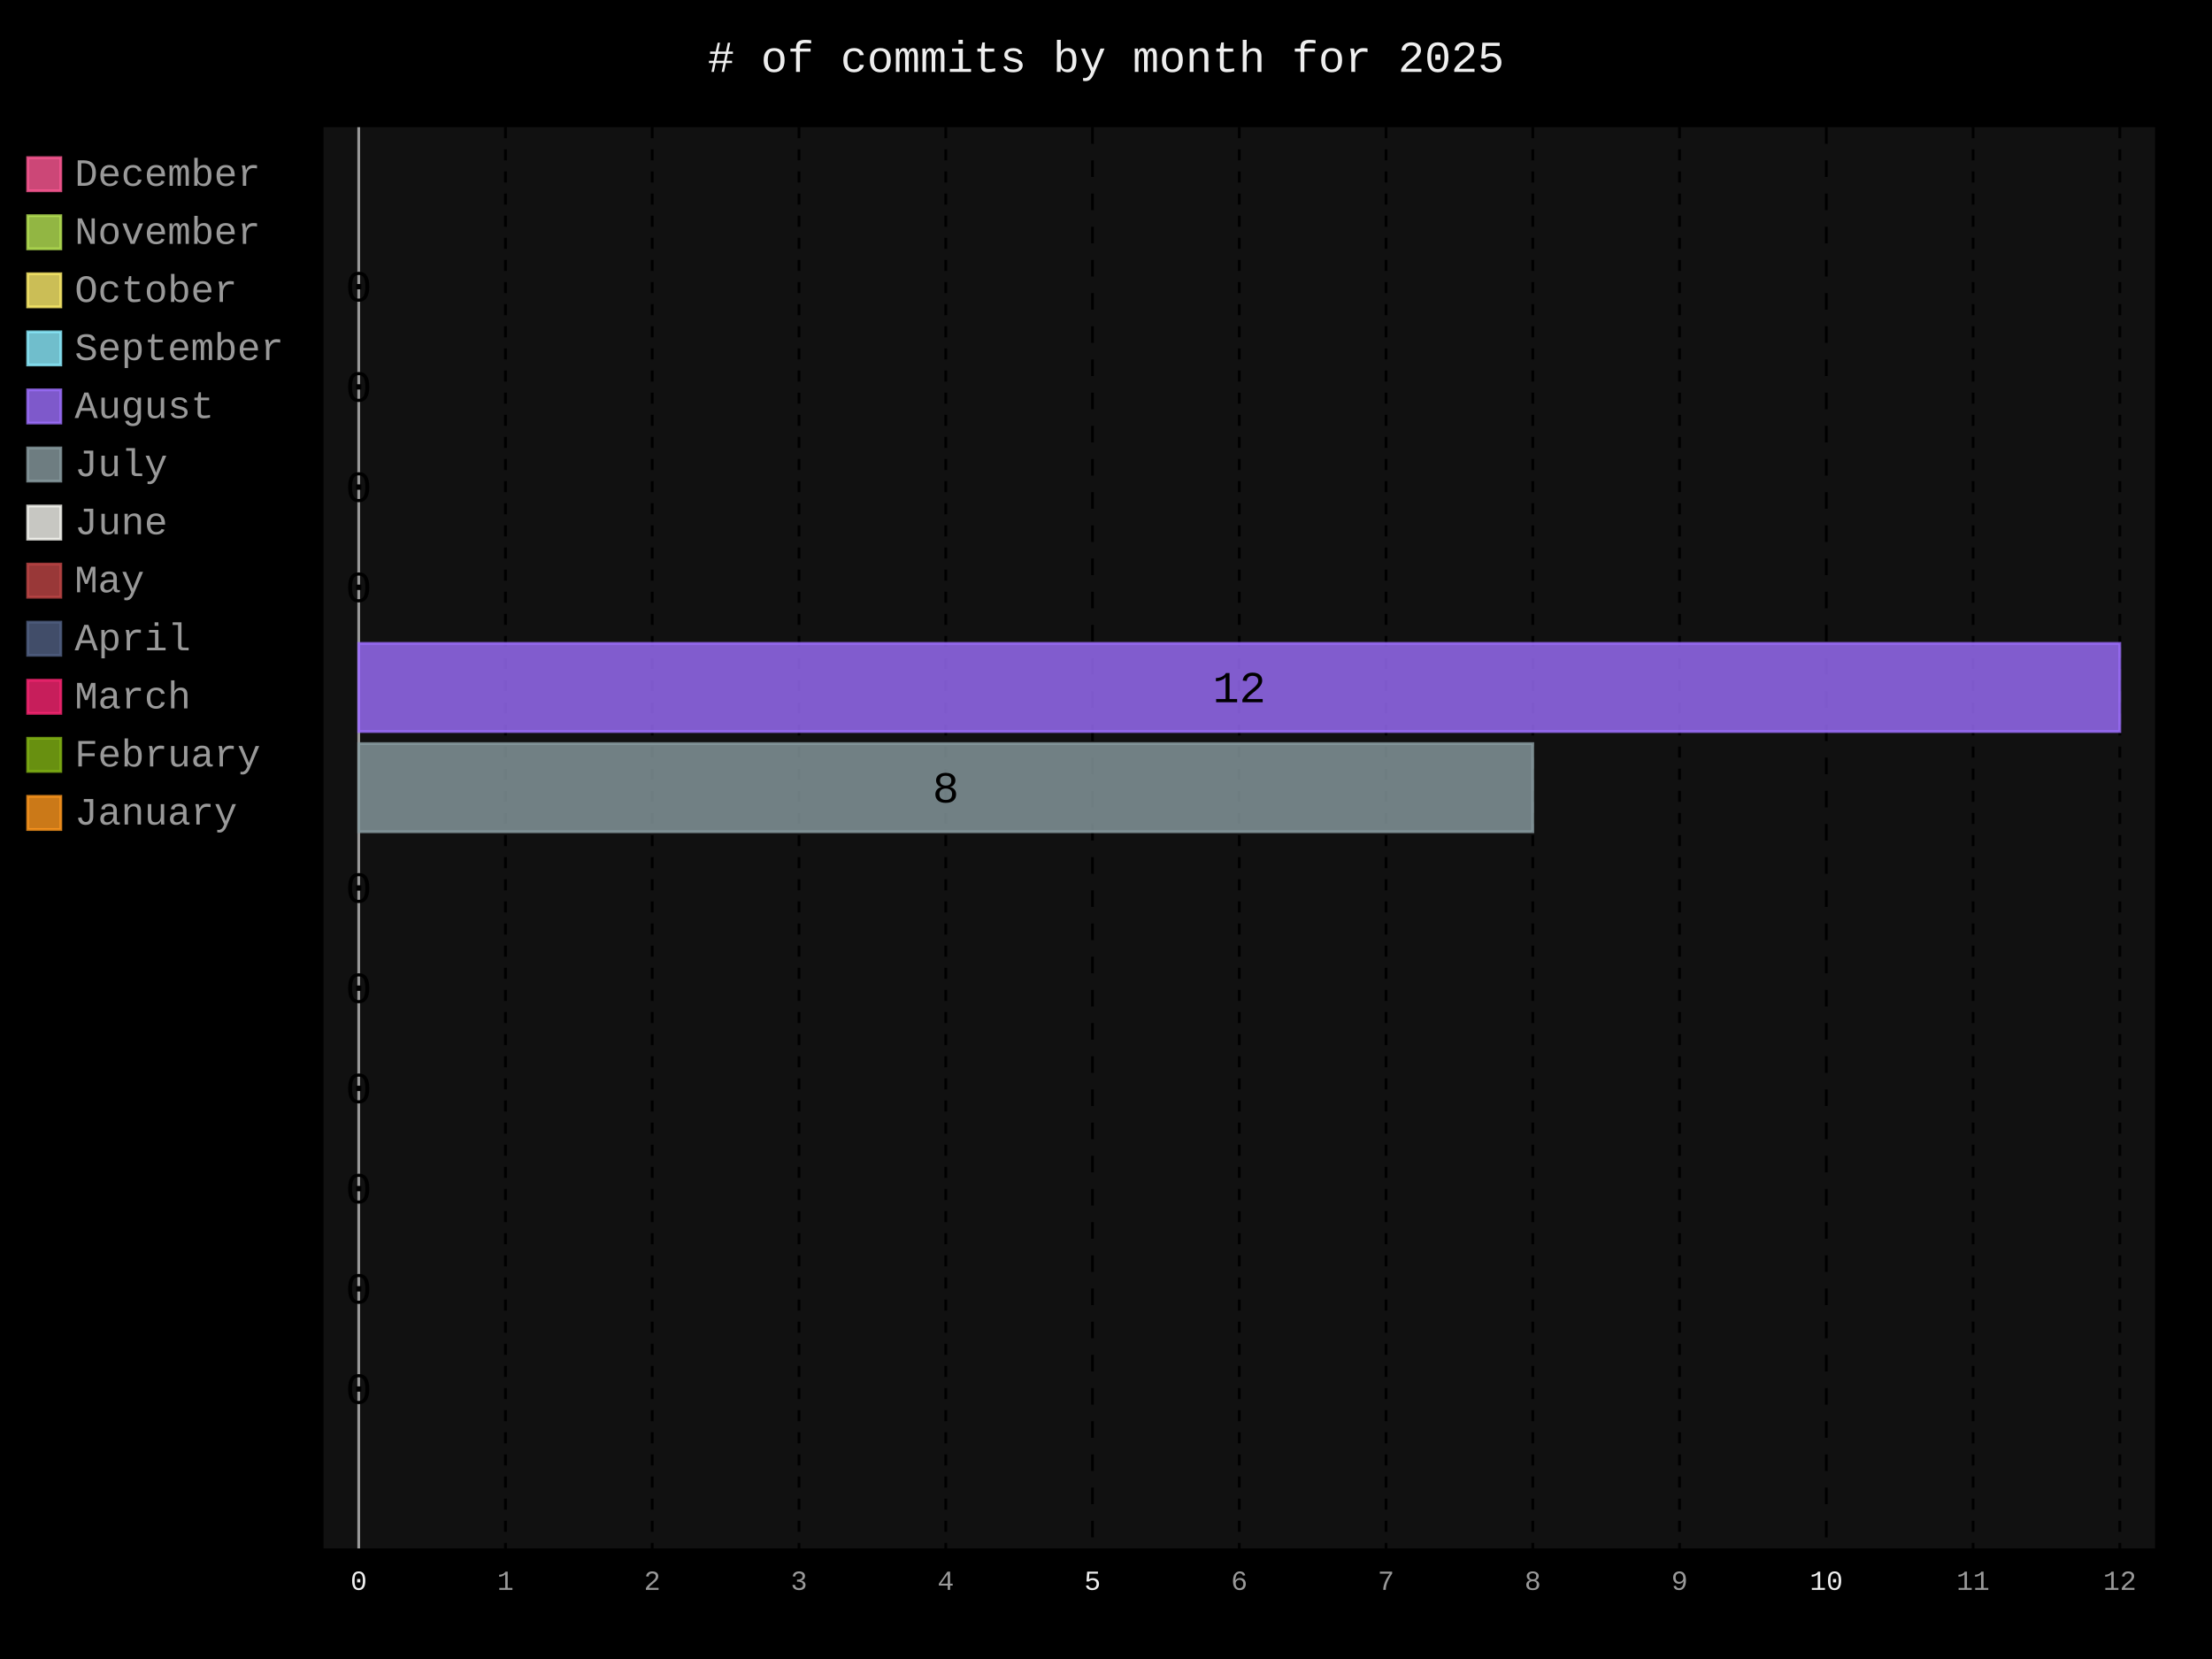
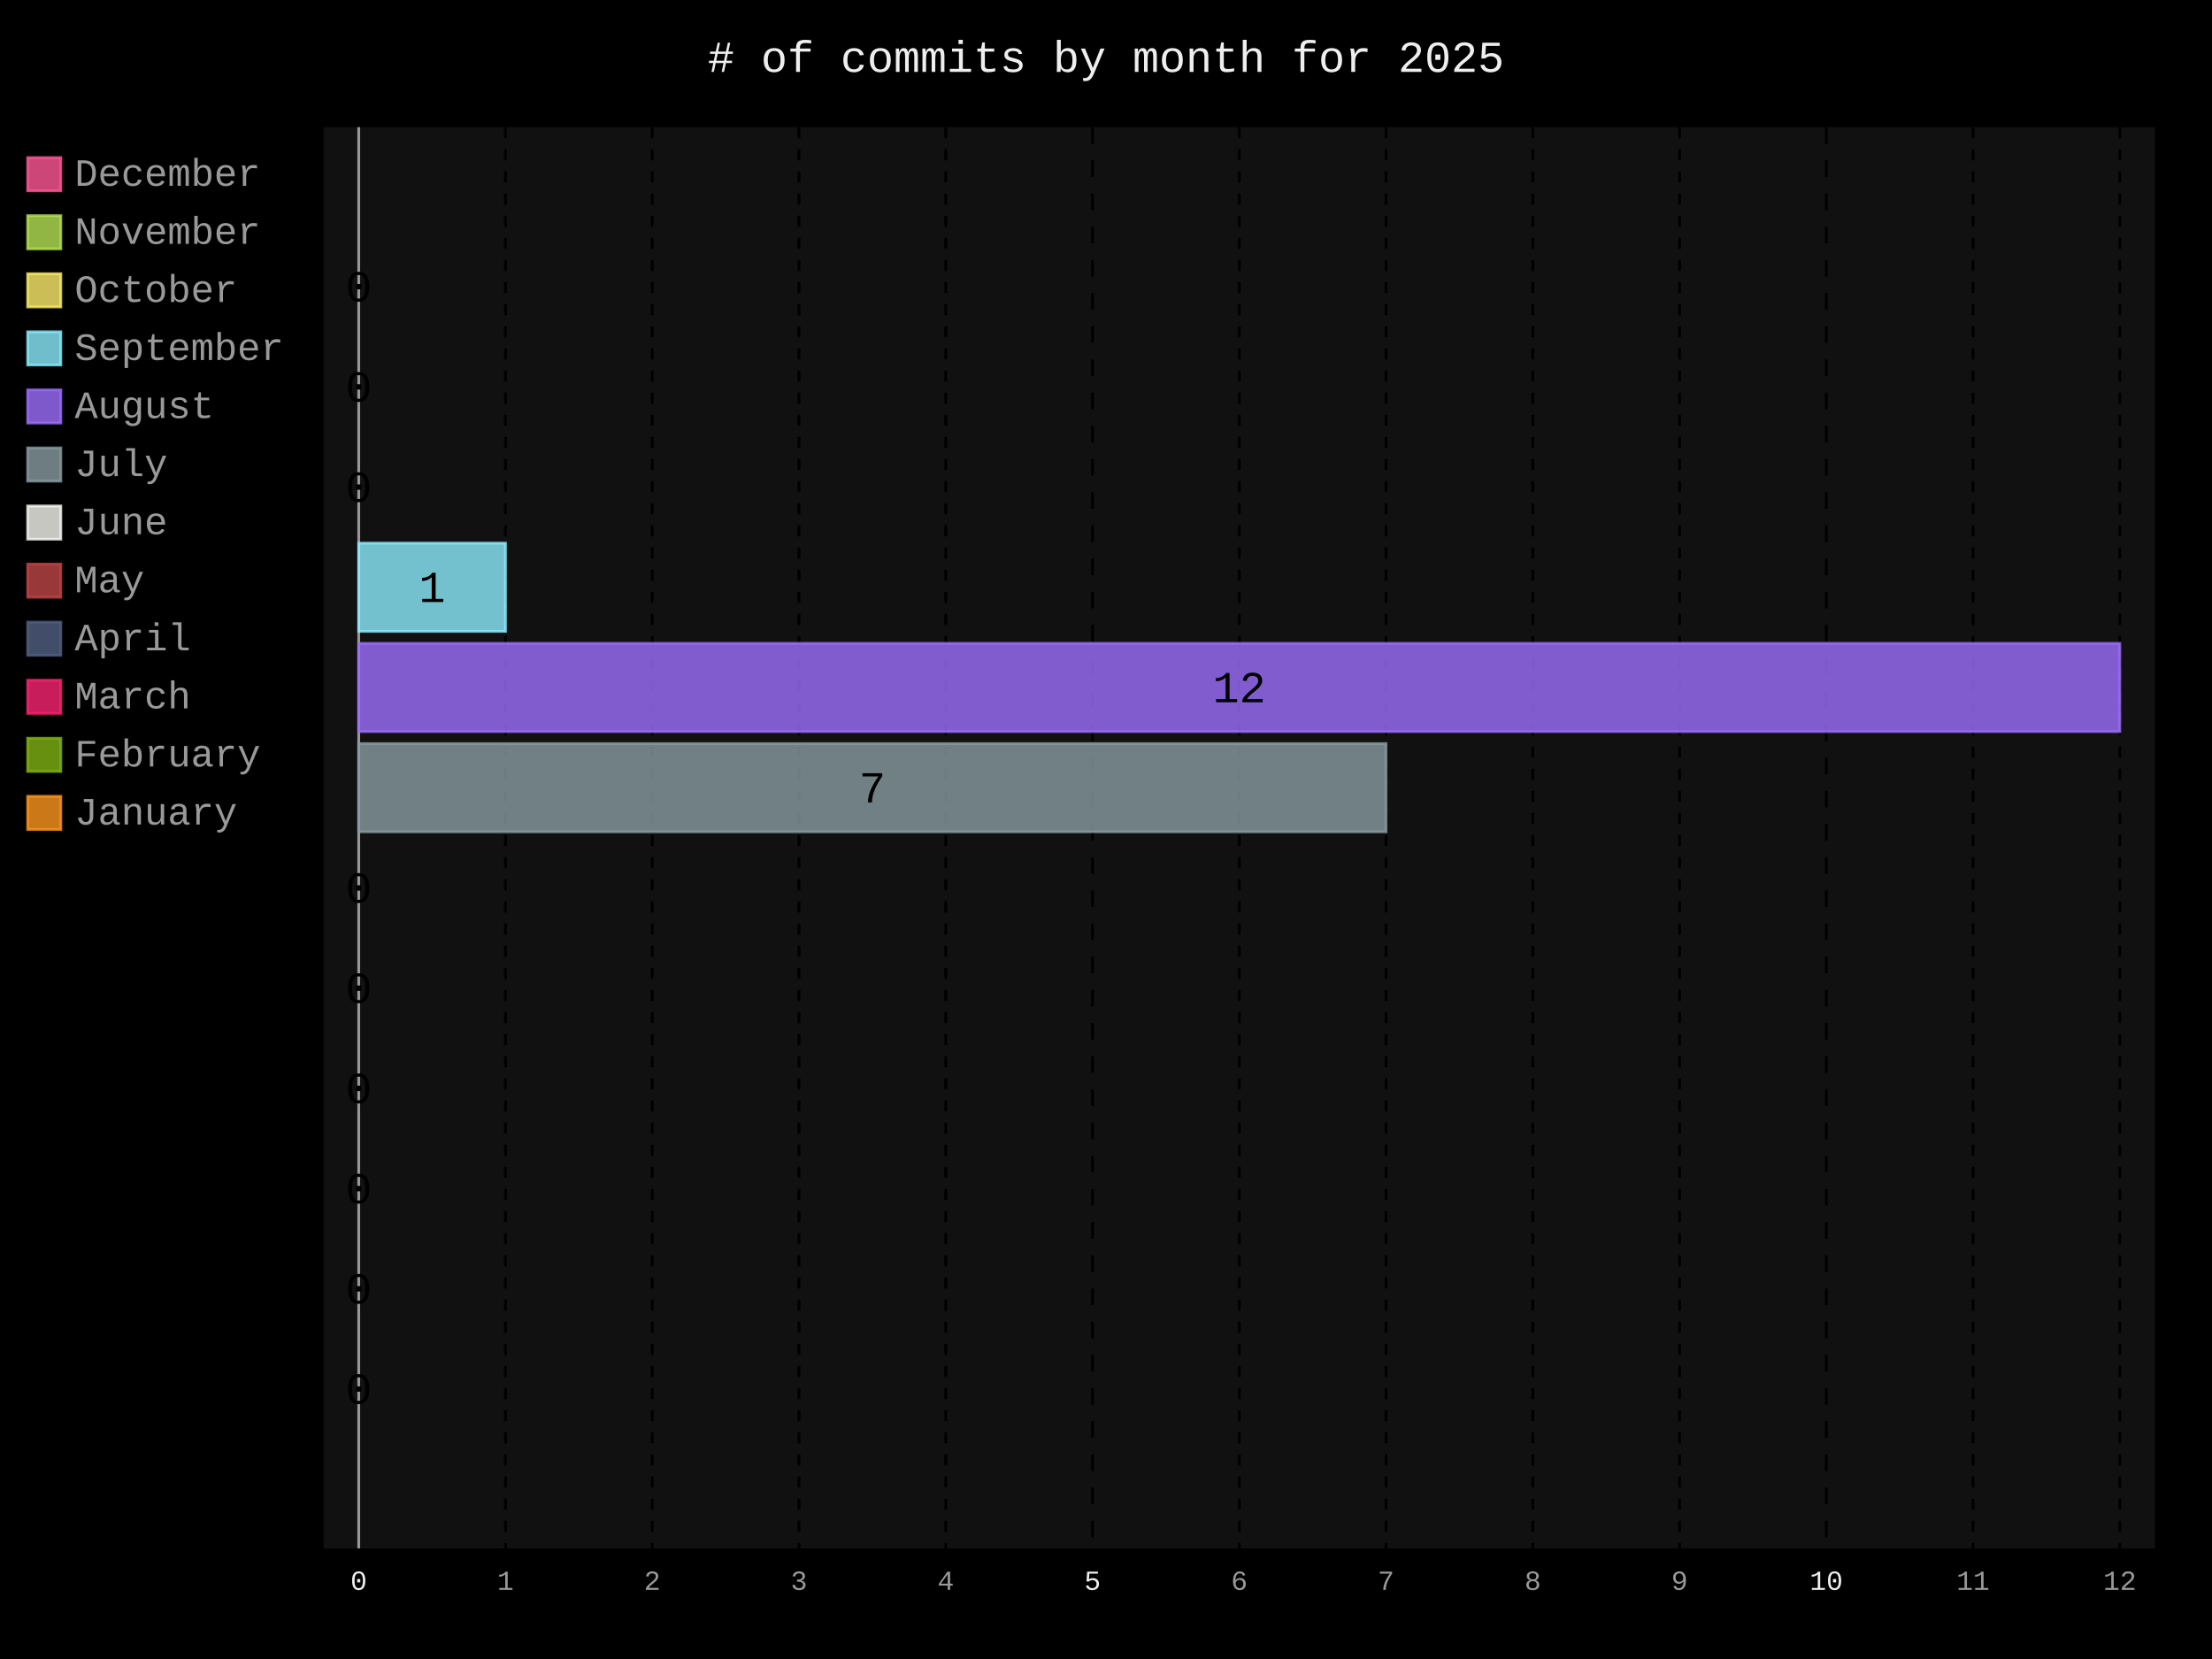
- <svg xmlns="http://www.w3.org/2000/svg" id="chart-2dfac79a-ca5a-41fb-9baa-f49ec3d06188" class="pygal-chart" viewBox="0 0 800 600">
+ <svg xmlns="http://www.w3.org/2000/svg" id="chart-34dc19f3-da72-44de-a32b-284df9abebd6" class="pygal-chart" viewBox="0 0 800 600">
  <defs>
-     <style type="text/css">#chart-2dfac79a-ca5a-41fb-9baa-f49ec3d06188{-webkit-user-select:none;-webkit-font-smoothing:antialiased;font-family:Consolas,"Liberation Mono",Menlo,Courier,monospace}#chart-2dfac79a-ca5a-41fb-9baa-f49ec3d06188 .title{font-family:Consolas,"Liberation Mono",Menlo,Courier,monospace;font-size:16px}#chart-2dfac79a-ca5a-41fb-9baa-f49ec3d06188 .legends .legend text{font-family:Consolas,"Liberation Mono",Menlo,Courier,monospace;font-size:14px}#chart-2dfac79a-ca5a-41fb-9baa-f49ec3d06188 .axis text{font-family:Consolas,"Liberation Mono",Menlo,Courier,monospace;font-size:10px}#chart-2dfac79a-ca5a-41fb-9baa-f49ec3d06188 .axis text.major{font-family:Consolas,"Liberation Mono",Menlo,Courier,monospace;font-size:10px}#chart-2dfac79a-ca5a-41fb-9baa-f49ec3d06188 .text-overlay text.value{font-family:Consolas,"Liberation Mono",Menlo,Courier,monospace;font-size:16px}#chart-2dfac79a-ca5a-41fb-9baa-f49ec3d06188 .text-overlay text.label{font-family:Consolas,"Liberation Mono",Menlo,Courier,monospace;font-size:10px}#chart-2dfac79a-ca5a-41fb-9baa-f49ec3d06188 .tooltip{font-family:Consolas,"Liberation Mono",Menlo,Courier,monospace;font-size:14px}#chart-2dfac79a-ca5a-41fb-9baa-f49ec3d06188 text.no_data{font-family:Consolas,"Liberation Mono",Menlo,Courier,monospace;font-size:64px}
- #chart-2dfac79a-ca5a-41fb-9baa-f49ec3d06188{background-color:black}#chart-2dfac79a-ca5a-41fb-9baa-f49ec3d06188 path,#chart-2dfac79a-ca5a-41fb-9baa-f49ec3d06188 line,#chart-2dfac79a-ca5a-41fb-9baa-f49ec3d06188 rect,#chart-2dfac79a-ca5a-41fb-9baa-f49ec3d06188 circle{-webkit-transition:250ms;-moz-transition:250ms;transition:250ms}#chart-2dfac79a-ca5a-41fb-9baa-f49ec3d06188 .graph &gt; .background{fill:black}#chart-2dfac79a-ca5a-41fb-9baa-f49ec3d06188 .plot &gt; .background{fill:#111}#chart-2dfac79a-ca5a-41fb-9baa-f49ec3d06188 .graph{fill:#999}#chart-2dfac79a-ca5a-41fb-9baa-f49ec3d06188 text.no_data{fill:#eee}#chart-2dfac79a-ca5a-41fb-9baa-f49ec3d06188 .title{fill:#eee}#chart-2dfac79a-ca5a-41fb-9baa-f49ec3d06188 .legends .legend text{fill:#999}#chart-2dfac79a-ca5a-41fb-9baa-f49ec3d06188 .legends .legend:hover text{fill:#eee}#chart-2dfac79a-ca5a-41fb-9baa-f49ec3d06188 .axis .line{stroke:#eee}#chart-2dfac79a-ca5a-41fb-9baa-f49ec3d06188 .axis .guide.line{stroke:#555}#chart-2dfac79a-ca5a-41fb-9baa-f49ec3d06188 .axis .major.line{stroke:#999}#chart-2dfac79a-ca5a-41fb-9baa-f49ec3d06188 .axis text.major{fill:#eee}#chart-2dfac79a-ca5a-41fb-9baa-f49ec3d06188 .axis.y .guides:hover .guide.line,#chart-2dfac79a-ca5a-41fb-9baa-f49ec3d06188 .line-graph .axis.x .guides:hover .guide.line,#chart-2dfac79a-ca5a-41fb-9baa-f49ec3d06188 .stackedline-graph .axis.x .guides:hover .guide.line,#chart-2dfac79a-ca5a-41fb-9baa-f49ec3d06188 .xy-graph .axis.x .guides:hover .guide.line{stroke:#eee}#chart-2dfac79a-ca5a-41fb-9baa-f49ec3d06188 .axis .guides:hover text{fill:#eee}#chart-2dfac79a-ca5a-41fb-9baa-f49ec3d06188 .reactive{fill-opacity:.8;stroke-opacity:.8;stroke-width:1}#chart-2dfac79a-ca5a-41fb-9baa-f49ec3d06188 .ci{stroke:#999}#chart-2dfac79a-ca5a-41fb-9baa-f49ec3d06188 .reactive.active,#chart-2dfac79a-ca5a-41fb-9baa-f49ec3d06188 .active .reactive{fill-opacity:.4;stroke-opacity:.9;stroke-width:4}#chart-2dfac79a-ca5a-41fb-9baa-f49ec3d06188 .ci .reactive.active{stroke-width:1.5}#chart-2dfac79a-ca5a-41fb-9baa-f49ec3d06188 .series text{fill:#eee}#chart-2dfac79a-ca5a-41fb-9baa-f49ec3d06188 .tooltip rect{fill:#111;stroke:#eee;-webkit-transition:opacity 250ms;-moz-transition:opacity 250ms;transition:opacity 250ms}#chart-2dfac79a-ca5a-41fb-9baa-f49ec3d06188 .tooltip .label{fill:#999}#chart-2dfac79a-ca5a-41fb-9baa-f49ec3d06188 .tooltip .label{fill:#999}#chart-2dfac79a-ca5a-41fb-9baa-f49ec3d06188 .tooltip .legend{font-size:.8em;fill:#555}#chart-2dfac79a-ca5a-41fb-9baa-f49ec3d06188 .tooltip .x_label{font-size:.6em;fill:#eee}#chart-2dfac79a-ca5a-41fb-9baa-f49ec3d06188 .tooltip .xlink{font-size:.5em;text-decoration:underline}#chart-2dfac79a-ca5a-41fb-9baa-f49ec3d06188 .tooltip .value{font-size:1.5em}#chart-2dfac79a-ca5a-41fb-9baa-f49ec3d06188 .bound{font-size:.5em}#chart-2dfac79a-ca5a-41fb-9baa-f49ec3d06188 .max-value{font-size:.75em;fill:#555}#chart-2dfac79a-ca5a-41fb-9baa-f49ec3d06188 .map-element{fill:#111;stroke:#555 !important}#chart-2dfac79a-ca5a-41fb-9baa-f49ec3d06188 .map-element .reactive{fill-opacity:inherit;stroke-opacity:inherit}#chart-2dfac79a-ca5a-41fb-9baa-f49ec3d06188 .color-0,#chart-2dfac79a-ca5a-41fb-9baa-f49ec3d06188 .color-0 a:visited{stroke:#ff5995;fill:#ff5995}#chart-2dfac79a-ca5a-41fb-9baa-f49ec3d06188 .color-1,#chart-2dfac79a-ca5a-41fb-9baa-f49ec3d06188 .color-1 a:visited{stroke:#b6e354;fill:#b6e354}#chart-2dfac79a-ca5a-41fb-9baa-f49ec3d06188 .color-2,#chart-2dfac79a-ca5a-41fb-9baa-f49ec3d06188 .color-2 a:visited{stroke:#feed6c;fill:#feed6c}#chart-2dfac79a-ca5a-41fb-9baa-f49ec3d06188 .color-3,#chart-2dfac79a-ca5a-41fb-9baa-f49ec3d06188 .color-3 a:visited{stroke:#8cedff;fill:#8cedff}#chart-2dfac79a-ca5a-41fb-9baa-f49ec3d06188 .color-4,#chart-2dfac79a-ca5a-41fb-9baa-f49ec3d06188 .color-4 a:visited{stroke:#9e6ffe;fill:#9e6ffe}#chart-2dfac79a-ca5a-41fb-9baa-f49ec3d06188 .color-5,#chart-2dfac79a-ca5a-41fb-9baa-f49ec3d06188 .color-5 a:visited{stroke:#899ca1;fill:#899ca1}#chart-2dfac79a-ca5a-41fb-9baa-f49ec3d06188 .color-6,#chart-2dfac79a-ca5a-41fb-9baa-f49ec3d06188 .color-6 a:visited{stroke:#f8f8f2;fill:#f8f8f2}#chart-2dfac79a-ca5a-41fb-9baa-f49ec3d06188 .color-7,#chart-2dfac79a-ca5a-41fb-9baa-f49ec3d06188 .color-7 a:visited{stroke:#bf4646;fill:#bf4646}#chart-2dfac79a-ca5a-41fb-9baa-f49ec3d06188 .color-8,#chart-2dfac79a-ca5a-41fb-9baa-f49ec3d06188 .color-8 a:visited{stroke:#516083;fill:#516083}#chart-2dfac79a-ca5a-41fb-9baa-f49ec3d06188 .color-9,#chart-2dfac79a-ca5a-41fb-9baa-f49ec3d06188 .color-9 a:visited{stroke:#f92672;fill:#f92672}#chart-2dfac79a-ca5a-41fb-9baa-f49ec3d06188 .color-10,#chart-2dfac79a-ca5a-41fb-9baa-f49ec3d06188 .color-10 a:visited{stroke:#82b414;fill:#82b414}#chart-2dfac79a-ca5a-41fb-9baa-f49ec3d06188 .color-11,#chart-2dfac79a-ca5a-41fb-9baa-f49ec3d06188 .color-11 a:visited{stroke:#fd971f;fill:#fd971f}#chart-2dfac79a-ca5a-41fb-9baa-f49ec3d06188 .text-overlay .color-0 text{fill:black}#chart-2dfac79a-ca5a-41fb-9baa-f49ec3d06188 .text-overlay .color-1 text{fill:black}#chart-2dfac79a-ca5a-41fb-9baa-f49ec3d06188 .text-overlay .color-2 text{fill:black}#chart-2dfac79a-ca5a-41fb-9baa-f49ec3d06188 .text-overlay .color-3 text{fill:black}#chart-2dfac79a-ca5a-41fb-9baa-f49ec3d06188 .text-overlay .color-4 text{fill:black}#chart-2dfac79a-ca5a-41fb-9baa-f49ec3d06188 .text-overlay .color-5 text{fill:black}#chart-2dfac79a-ca5a-41fb-9baa-f49ec3d06188 .text-overlay .color-6 text{fill:black}#chart-2dfac79a-ca5a-41fb-9baa-f49ec3d06188 .text-overlay .color-7 text{fill:black}#chart-2dfac79a-ca5a-41fb-9baa-f49ec3d06188 .text-overlay .color-8 text{fill:black}#chart-2dfac79a-ca5a-41fb-9baa-f49ec3d06188 .text-overlay .color-9 text{fill:black}#chart-2dfac79a-ca5a-41fb-9baa-f49ec3d06188 .text-overlay .color-10 text{fill:black}#chart-2dfac79a-ca5a-41fb-9baa-f49ec3d06188 .text-overlay .color-11 text{fill:black}
- #chart-2dfac79a-ca5a-41fb-9baa-f49ec3d06188 text.no_data{text-anchor:middle}#chart-2dfac79a-ca5a-41fb-9baa-f49ec3d06188 .guide.line{fill:none}#chart-2dfac79a-ca5a-41fb-9baa-f49ec3d06188 .centered{text-anchor:middle}#chart-2dfac79a-ca5a-41fb-9baa-f49ec3d06188 .title{text-anchor:middle}#chart-2dfac79a-ca5a-41fb-9baa-f49ec3d06188 .legends .legend text{fill-opacity:1}#chart-2dfac79a-ca5a-41fb-9baa-f49ec3d06188 .axis.x text{text-anchor:middle}#chart-2dfac79a-ca5a-41fb-9baa-f49ec3d06188 .axis.x:not(.web) text[transform]{text-anchor:start}#chart-2dfac79a-ca5a-41fb-9baa-f49ec3d06188 .axis.x:not(.web) text[transform].backwards{text-anchor:end}#chart-2dfac79a-ca5a-41fb-9baa-f49ec3d06188 .axis.y text{text-anchor:end}#chart-2dfac79a-ca5a-41fb-9baa-f49ec3d06188 .axis.y text[transform].backwards{text-anchor:start}#chart-2dfac79a-ca5a-41fb-9baa-f49ec3d06188 .axis.y2 text{text-anchor:start}#chart-2dfac79a-ca5a-41fb-9baa-f49ec3d06188 .axis.y2 text[transform].backwards{text-anchor:end}#chart-2dfac79a-ca5a-41fb-9baa-f49ec3d06188 .axis .guide.line{stroke-dasharray:4,4;stroke:black}#chart-2dfac79a-ca5a-41fb-9baa-f49ec3d06188 .axis .major.guide.line{stroke-dasharray:6,6;stroke:black}#chart-2dfac79a-ca5a-41fb-9baa-f49ec3d06188 .horizontal .axis.y .guide.line,#chart-2dfac79a-ca5a-41fb-9baa-f49ec3d06188 .horizontal .axis.y2 .guide.line,#chart-2dfac79a-ca5a-41fb-9baa-f49ec3d06188 .vertical .axis.x .guide.line{opacity:0}#chart-2dfac79a-ca5a-41fb-9baa-f49ec3d06188 .horizontal .axis.always_show .guide.line,#chart-2dfac79a-ca5a-41fb-9baa-f49ec3d06188 .vertical .axis.always_show .guide.line{opacity:1 !important}#chart-2dfac79a-ca5a-41fb-9baa-f49ec3d06188 .axis.y .guides:hover .guide.line,#chart-2dfac79a-ca5a-41fb-9baa-f49ec3d06188 .axis.y2 .guides:hover .guide.line,#chart-2dfac79a-ca5a-41fb-9baa-f49ec3d06188 .axis.x .guides:hover .guide.line{opacity:1}#chart-2dfac79a-ca5a-41fb-9baa-f49ec3d06188 .axis .guides:hover text{opacity:1}#chart-2dfac79a-ca5a-41fb-9baa-f49ec3d06188 .nofill{fill:none}#chart-2dfac79a-ca5a-41fb-9baa-f49ec3d06188 .subtle-fill{fill-opacity:.2}#chart-2dfac79a-ca5a-41fb-9baa-f49ec3d06188 .dot{stroke-width:1px;fill-opacity:1;stroke-opacity:1}#chart-2dfac79a-ca5a-41fb-9baa-f49ec3d06188 .dot.active{stroke-width:5px}#chart-2dfac79a-ca5a-41fb-9baa-f49ec3d06188 .dot.negative{fill:transparent}#chart-2dfac79a-ca5a-41fb-9baa-f49ec3d06188 text,#chart-2dfac79a-ca5a-41fb-9baa-f49ec3d06188 tspan{stroke:none !important}#chart-2dfac79a-ca5a-41fb-9baa-f49ec3d06188 .series text.active{opacity:1}#chart-2dfac79a-ca5a-41fb-9baa-f49ec3d06188 .tooltip rect{fill-opacity:.95;stroke-width:.5}#chart-2dfac79a-ca5a-41fb-9baa-f49ec3d06188 .tooltip text{fill-opacity:1}#chart-2dfac79a-ca5a-41fb-9baa-f49ec3d06188 .showable{visibility:hidden}#chart-2dfac79a-ca5a-41fb-9baa-f49ec3d06188 .showable.shown{visibility:visible}#chart-2dfac79a-ca5a-41fb-9baa-f49ec3d06188 .gauge-background{fill:rgba(229,229,229,1);stroke:none}#chart-2dfac79a-ca5a-41fb-9baa-f49ec3d06188 .bg-lines{stroke:black;stroke-width:2px}</style>
+     <style type="text/css">#chart-34dc19f3-da72-44de-a32b-284df9abebd6{-webkit-user-select:none;-webkit-font-smoothing:antialiased;font-family:Consolas,"Liberation Mono",Menlo,Courier,monospace}#chart-34dc19f3-da72-44de-a32b-284df9abebd6 .title{font-family:Consolas,"Liberation Mono",Menlo,Courier,monospace;font-size:16px}#chart-34dc19f3-da72-44de-a32b-284df9abebd6 .legends .legend text{font-family:Consolas,"Liberation Mono",Menlo,Courier,monospace;font-size:14px}#chart-34dc19f3-da72-44de-a32b-284df9abebd6 .axis text{font-family:Consolas,"Liberation Mono",Menlo,Courier,monospace;font-size:10px}#chart-34dc19f3-da72-44de-a32b-284df9abebd6 .axis text.major{font-family:Consolas,"Liberation Mono",Menlo,Courier,monospace;font-size:10px}#chart-34dc19f3-da72-44de-a32b-284df9abebd6 .text-overlay text.value{font-family:Consolas,"Liberation Mono",Menlo,Courier,monospace;font-size:16px}#chart-34dc19f3-da72-44de-a32b-284df9abebd6 .text-overlay text.label{font-family:Consolas,"Liberation Mono",Menlo,Courier,monospace;font-size:10px}#chart-34dc19f3-da72-44de-a32b-284df9abebd6 .tooltip{font-family:Consolas,"Liberation Mono",Menlo,Courier,monospace;font-size:14px}#chart-34dc19f3-da72-44de-a32b-284df9abebd6 text.no_data{font-family:Consolas,"Liberation Mono",Menlo,Courier,monospace;font-size:64px}
+ #chart-34dc19f3-da72-44de-a32b-284df9abebd6{background-color:black}#chart-34dc19f3-da72-44de-a32b-284df9abebd6 path,#chart-34dc19f3-da72-44de-a32b-284df9abebd6 line,#chart-34dc19f3-da72-44de-a32b-284df9abebd6 rect,#chart-34dc19f3-da72-44de-a32b-284df9abebd6 circle{-webkit-transition:250ms;-moz-transition:250ms;transition:250ms}#chart-34dc19f3-da72-44de-a32b-284df9abebd6 .graph &gt; .background{fill:black}#chart-34dc19f3-da72-44de-a32b-284df9abebd6 .plot &gt; .background{fill:#111}#chart-34dc19f3-da72-44de-a32b-284df9abebd6 .graph{fill:#999}#chart-34dc19f3-da72-44de-a32b-284df9abebd6 text.no_data{fill:#eee}#chart-34dc19f3-da72-44de-a32b-284df9abebd6 .title{fill:#eee}#chart-34dc19f3-da72-44de-a32b-284df9abebd6 .legends .legend text{fill:#999}#chart-34dc19f3-da72-44de-a32b-284df9abebd6 .legends .legend:hover text{fill:#eee}#chart-34dc19f3-da72-44de-a32b-284df9abebd6 .axis .line{stroke:#eee}#chart-34dc19f3-da72-44de-a32b-284df9abebd6 .axis .guide.line{stroke:#555}#chart-34dc19f3-da72-44de-a32b-284df9abebd6 .axis .major.line{stroke:#999}#chart-34dc19f3-da72-44de-a32b-284df9abebd6 .axis text.major{fill:#eee}#chart-34dc19f3-da72-44de-a32b-284df9abebd6 .axis.y .guides:hover .guide.line,#chart-34dc19f3-da72-44de-a32b-284df9abebd6 .line-graph .axis.x .guides:hover .guide.line,#chart-34dc19f3-da72-44de-a32b-284df9abebd6 .stackedline-graph .axis.x .guides:hover .guide.line,#chart-34dc19f3-da72-44de-a32b-284df9abebd6 .xy-graph .axis.x .guides:hover .guide.line{stroke:#eee}#chart-34dc19f3-da72-44de-a32b-284df9abebd6 .axis .guides:hover text{fill:#eee}#chart-34dc19f3-da72-44de-a32b-284df9abebd6 .reactive{fill-opacity:.8;stroke-opacity:.8;stroke-width:1}#chart-34dc19f3-da72-44de-a32b-284df9abebd6 .ci{stroke:#999}#chart-34dc19f3-da72-44de-a32b-284df9abebd6 .reactive.active,#chart-34dc19f3-da72-44de-a32b-284df9abebd6 .active .reactive{fill-opacity:.4;stroke-opacity:.9;stroke-width:4}#chart-34dc19f3-da72-44de-a32b-284df9abebd6 .ci .reactive.active{stroke-width:1.5}#chart-34dc19f3-da72-44de-a32b-284df9abebd6 .series text{fill:#eee}#chart-34dc19f3-da72-44de-a32b-284df9abebd6 .tooltip rect{fill:#111;stroke:#eee;-webkit-transition:opacity 250ms;-moz-transition:opacity 250ms;transition:opacity 250ms}#chart-34dc19f3-da72-44de-a32b-284df9abebd6 .tooltip .label{fill:#999}#chart-34dc19f3-da72-44de-a32b-284df9abebd6 .tooltip .label{fill:#999}#chart-34dc19f3-da72-44de-a32b-284df9abebd6 .tooltip .legend{font-size:.8em;fill:#555}#chart-34dc19f3-da72-44de-a32b-284df9abebd6 .tooltip .x_label{font-size:.6em;fill:#eee}#chart-34dc19f3-da72-44de-a32b-284df9abebd6 .tooltip .xlink{font-size:.5em;text-decoration:underline}#chart-34dc19f3-da72-44de-a32b-284df9abebd6 .tooltip .value{font-size:1.5em}#chart-34dc19f3-da72-44de-a32b-284df9abebd6 .bound{font-size:.5em}#chart-34dc19f3-da72-44de-a32b-284df9abebd6 .max-value{font-size:.75em;fill:#555}#chart-34dc19f3-da72-44de-a32b-284df9abebd6 .map-element{fill:#111;stroke:#555 !important}#chart-34dc19f3-da72-44de-a32b-284df9abebd6 .map-element .reactive{fill-opacity:inherit;stroke-opacity:inherit}#chart-34dc19f3-da72-44de-a32b-284df9abebd6 .color-0,#chart-34dc19f3-da72-44de-a32b-284df9abebd6 .color-0 a:visited{stroke:#ff5995;fill:#ff5995}#chart-34dc19f3-da72-44de-a32b-284df9abebd6 .color-1,#chart-34dc19f3-da72-44de-a32b-284df9abebd6 .color-1 a:visited{stroke:#b6e354;fill:#b6e354}#chart-34dc19f3-da72-44de-a32b-284df9abebd6 .color-2,#chart-34dc19f3-da72-44de-a32b-284df9abebd6 .color-2 a:visited{stroke:#feed6c;fill:#feed6c}#chart-34dc19f3-da72-44de-a32b-284df9abebd6 .color-3,#chart-34dc19f3-da72-44de-a32b-284df9abebd6 .color-3 a:visited{stroke:#8cedff;fill:#8cedff}#chart-34dc19f3-da72-44de-a32b-284df9abebd6 .color-4,#chart-34dc19f3-da72-44de-a32b-284df9abebd6 .color-4 a:visited{stroke:#9e6ffe;fill:#9e6ffe}#chart-34dc19f3-da72-44de-a32b-284df9abebd6 .color-5,#chart-34dc19f3-da72-44de-a32b-284df9abebd6 .color-5 a:visited{stroke:#899ca1;fill:#899ca1}#chart-34dc19f3-da72-44de-a32b-284df9abebd6 .color-6,#chart-34dc19f3-da72-44de-a32b-284df9abebd6 .color-6 a:visited{stroke:#f8f8f2;fill:#f8f8f2}#chart-34dc19f3-da72-44de-a32b-284df9abebd6 .color-7,#chart-34dc19f3-da72-44de-a32b-284df9abebd6 .color-7 a:visited{stroke:#bf4646;fill:#bf4646}#chart-34dc19f3-da72-44de-a32b-284df9abebd6 .color-8,#chart-34dc19f3-da72-44de-a32b-284df9abebd6 .color-8 a:visited{stroke:#516083;fill:#516083}#chart-34dc19f3-da72-44de-a32b-284df9abebd6 .color-9,#chart-34dc19f3-da72-44de-a32b-284df9abebd6 .color-9 a:visited{stroke:#f92672;fill:#f92672}#chart-34dc19f3-da72-44de-a32b-284df9abebd6 .color-10,#chart-34dc19f3-da72-44de-a32b-284df9abebd6 .color-10 a:visited{stroke:#82b414;fill:#82b414}#chart-34dc19f3-da72-44de-a32b-284df9abebd6 .color-11,#chart-34dc19f3-da72-44de-a32b-284df9abebd6 .color-11 a:visited{stroke:#fd971f;fill:#fd971f}#chart-34dc19f3-da72-44de-a32b-284df9abebd6 .text-overlay .color-0 text{fill:black}#chart-34dc19f3-da72-44de-a32b-284df9abebd6 .text-overlay .color-1 text{fill:black}#chart-34dc19f3-da72-44de-a32b-284df9abebd6 .text-overlay .color-2 text{fill:black}#chart-34dc19f3-da72-44de-a32b-284df9abebd6 .text-overlay .color-3 text{fill:black}#chart-34dc19f3-da72-44de-a32b-284df9abebd6 .text-overlay .color-4 text{fill:black}#chart-34dc19f3-da72-44de-a32b-284df9abebd6 .text-overlay .color-5 text{fill:black}#chart-34dc19f3-da72-44de-a32b-284df9abebd6 .text-overlay .color-6 text{fill:black}#chart-34dc19f3-da72-44de-a32b-284df9abebd6 .text-overlay .color-7 text{fill:black}#chart-34dc19f3-da72-44de-a32b-284df9abebd6 .text-overlay .color-8 text{fill:black}#chart-34dc19f3-da72-44de-a32b-284df9abebd6 .text-overlay .color-9 text{fill:black}#chart-34dc19f3-da72-44de-a32b-284df9abebd6 .text-overlay .color-10 text{fill:black}#chart-34dc19f3-da72-44de-a32b-284df9abebd6 .text-overlay .color-11 text{fill:black}
+ #chart-34dc19f3-da72-44de-a32b-284df9abebd6 text.no_data{text-anchor:middle}#chart-34dc19f3-da72-44de-a32b-284df9abebd6 .guide.line{fill:none}#chart-34dc19f3-da72-44de-a32b-284df9abebd6 .centered{text-anchor:middle}#chart-34dc19f3-da72-44de-a32b-284df9abebd6 .title{text-anchor:middle}#chart-34dc19f3-da72-44de-a32b-284df9abebd6 .legends .legend text{fill-opacity:1}#chart-34dc19f3-da72-44de-a32b-284df9abebd6 .axis.x text{text-anchor:middle}#chart-34dc19f3-da72-44de-a32b-284df9abebd6 .axis.x:not(.web) text[transform]{text-anchor:start}#chart-34dc19f3-da72-44de-a32b-284df9abebd6 .axis.x:not(.web) text[transform].backwards{text-anchor:end}#chart-34dc19f3-da72-44de-a32b-284df9abebd6 .axis.y text{text-anchor:end}#chart-34dc19f3-da72-44de-a32b-284df9abebd6 .axis.y text[transform].backwards{text-anchor:start}#chart-34dc19f3-da72-44de-a32b-284df9abebd6 .axis.y2 text{text-anchor:start}#chart-34dc19f3-da72-44de-a32b-284df9abebd6 .axis.y2 text[transform].backwards{text-anchor:end}#chart-34dc19f3-da72-44de-a32b-284df9abebd6 .axis .guide.line{stroke-dasharray:4,4;stroke:black}#chart-34dc19f3-da72-44de-a32b-284df9abebd6 .axis .major.guide.line{stroke-dasharray:6,6;stroke:black}#chart-34dc19f3-da72-44de-a32b-284df9abebd6 .horizontal .axis.y .guide.line,#chart-34dc19f3-da72-44de-a32b-284df9abebd6 .horizontal .axis.y2 .guide.line,#chart-34dc19f3-da72-44de-a32b-284df9abebd6 .vertical .axis.x .guide.line{opacity:0}#chart-34dc19f3-da72-44de-a32b-284df9abebd6 .horizontal .axis.always_show .guide.line,#chart-34dc19f3-da72-44de-a32b-284df9abebd6 .vertical .axis.always_show .guide.line{opacity:1 !important}#chart-34dc19f3-da72-44de-a32b-284df9abebd6 .axis.y .guides:hover .guide.line,#chart-34dc19f3-da72-44de-a32b-284df9abebd6 .axis.y2 .guides:hover .guide.line,#chart-34dc19f3-da72-44de-a32b-284df9abebd6 .axis.x .guides:hover .guide.line{opacity:1}#chart-34dc19f3-da72-44de-a32b-284df9abebd6 .axis .guides:hover text{opacity:1}#chart-34dc19f3-da72-44de-a32b-284df9abebd6 .nofill{fill:none}#chart-34dc19f3-da72-44de-a32b-284df9abebd6 .subtle-fill{fill-opacity:.2}#chart-34dc19f3-da72-44de-a32b-284df9abebd6 .dot{stroke-width:1px;fill-opacity:1;stroke-opacity:1}#chart-34dc19f3-da72-44de-a32b-284df9abebd6 .dot.active{stroke-width:5px}#chart-34dc19f3-da72-44de-a32b-284df9abebd6 .dot.negative{fill:transparent}#chart-34dc19f3-da72-44de-a32b-284df9abebd6 text,#chart-34dc19f3-da72-44de-a32b-284df9abebd6 tspan{stroke:none !important}#chart-34dc19f3-da72-44de-a32b-284df9abebd6 .series text.active{opacity:1}#chart-34dc19f3-da72-44de-a32b-284df9abebd6 .tooltip rect{fill-opacity:.95;stroke-width:.5}#chart-34dc19f3-da72-44de-a32b-284df9abebd6 .tooltip text{fill-opacity:1}#chart-34dc19f3-da72-44de-a32b-284df9abebd6 .showable{visibility:hidden}#chart-34dc19f3-da72-44de-a32b-284df9abebd6 .showable.shown{visibility:visible}#chart-34dc19f3-da72-44de-a32b-284df9abebd6 .gauge-background{fill:rgba(229,229,229,1);stroke:none}#chart-34dc19f3-da72-44de-a32b-284df9abebd6 .bg-lines{stroke:black;stroke-width:2px}</style>
  </defs>
  <g class="graph horizontalbar-graph horizontal">
    <rect x="0" y="0" width="800" height="600" class="background" />
    <g transform="translate(117, 46)" class="plot">
      <rect x="0" y="0" width="662.4" height="514" class="background" />
      <g class="axis x always_show">
        <g class="guides">
          <path d="M12.738 0 v514" class="axis major line" />
          <text x="12.738" y="529.0" class="major">0</text>
        </g>
        <g class="guides">
          <path d="M65.815 0 v514" class="guide line" />
          <text x="65.815" y="529.0" class="">1</text>
        </g>
        <g class="guides">
          <path d="M118.892 0 v514" class="guide line" />
          <text x="118.892" y="529.0" class="">2</text>
        </g>
        <g class="guides">
          <path d="M171.969 0 v514" class="guide line" />
          <text x="171.969" y="529.0" class="">3</text>
        </g>
        <g class="guides">
          <path d="M225.046 0 v514" class="guide line" />
          <text x="225.046" y="529.0" class="">4</text>
        </g>
        <g class="guides">
          <path d="M278.123 0 v514" class="major guide line" />
          <text x="278.123" y="529.0" class="major">5</text>
        </g>
        <g class="guides">
          <path d="M331.2 0 v514" class="guide line" />
          <text x="331.2" y="529.0" class="">6</text>
        </g>
        <g class="guides">
          <path d="M384.277 0 v514" class="guide line" />
          <text x="384.277" y="529.0" class="">7</text>
        </g>
        <g class="guides">
          <path d="M437.354 0 v514" class="guide line" />
          <text x="437.354" y="529.0" class="">8</text>
        </g>
        <g class="guides">
          <path d="M490.431 0 v514" class="guide line" />
          <text x="490.431" y="529.0" class="">9</text>
        </g>
        <g class="guides">
          <path d="M543.508 0 v514" class="major guide line" />
          <text x="543.508" y="529.0" class="major">10</text>
        </g>
        <g class="guides">
          <path d="M596.585 0 v514" class="guide line" />
          <text x="596.585" y="529.0" class="">11</text>
        </g>
        <g class="guides">
          <path d="M649.662 0 v514" class="guide line" />
          <text x="649.662" y="529.0" class="">12</text>
        </g>
      </g>
      <g class="series serie-11 color-11">
        <g class="bars">
          <g class="bar">
            <rect x="12.738" y="440.393" rx="0" ry="0" height="31.894" class="rect reactive tooltip-trigger" />
          </g>
        </g>
      </g>
      <g class="series serie-10 color-10">
        <g class="bars">
          <g class="bar">
            <rect x="12.738" y="404.149" rx="0" ry="0" height="31.894" class="rect reactive tooltip-trigger" />
          </g>
        </g>
      </g>
      <g class="series serie-9 color-9">
        <g class="bars">
          <g class="bar">
            <rect x="12.738" y="367.905" rx="0" ry="0" height="31.894" class="rect reactive tooltip-trigger" />
          </g>
        </g>
      </g>
      <g class="series serie-8 color-8">
        <g class="bars">
          <g class="bar">
            <rect x="12.738" y="331.662" rx="0" ry="0" height="31.894" class="rect reactive tooltip-trigger" />
          </g>
        </g>
      </g>
      <g class="series serie-7 color-7">
        <g class="bars">
          <g class="bar">
            <rect x="12.738" y="295.418" rx="0" ry="0" height="31.894" class="rect reactive tooltip-trigger" />
          </g>
        </g>
      </g>
      <g class="series serie-6 color-6">
        <g class="bars">
          <g class="bar">
            <rect x="12.738" y="259.175" rx="0" ry="0" height="31.894" class="rect reactive tooltip-trigger" />
          </g>
        </g>
      </g>
      <g class="series serie-5 color-5">
        <g class="bars">
          <g class="bar">
-             <rect x="12.738" y="222.931" rx="0" ry="0" width="424.615" height="31.894" class="rect reactive tooltip-trigger" />
+             <rect x="12.738" y="222.931" rx="0" ry="0" width="371.538" height="31.894" class="rect reactive tooltip-trigger" />
          </g>
        </g>
      </g>
      <g class="series serie-4 color-4">
        <g class="bars">
          <g class="bar">
            <rect x="12.738" y="186.687" rx="0" ry="0" width="636.923" height="31.894" class="rect reactive tooltip-trigger" />
          </g>
        </g>
      </g>
      <g class="series serie-3 color-3">
        <g class="bars">
          <g class="bar">
-             <rect x="12.738" y="150.444" rx="0" ry="0" height="31.894" class="rect reactive tooltip-trigger" />
+             <rect x="12.738" y="150.444" rx="0" ry="0" width="53.077" height="31.894" class="rect reactive tooltip-trigger" />
          </g>
        </g>
      </g>
      <g class="series serie-2 color-2">
        <g class="bars">
          <g class="bar">
            <rect x="12.738" y="114.2" rx="0" ry="0" height="31.894" class="rect reactive tooltip-trigger" />
          </g>
        </g>
      </g>
      <g class="series serie-1 color-1">
        <g class="bars">
          <g class="bar">
            <rect x="12.738" y="77.957" rx="0" ry="0" height="31.894" class="rect reactive tooltip-trigger" />
          </g>
        </g>
      </g>
      <g class="series serie-0 color-0">
        <g class="bars">
          <g class="bar">
            <rect x="12.738" y="41.713" rx="0" ry="0" height="31.894" class="rect reactive tooltip-trigger" />
          </g>
        </g>
      </g>
    </g>
    <g class="titles">
      <text x="400.0" y="26" class="title plot_title"># of commits by month for 2025</text>
    </g>
    <g transform="translate(117, 46)" class="plot overlay">
      <g class="series serie-11 color-11" />
      <g class="series serie-10 color-10" />
      <g class="series serie-9 color-9" />
      <g class="series serie-8 color-8" />
      <g class="series serie-7 color-7" />
      <g class="series serie-6 color-6" />
      <g class="series serie-5 color-5" />
      <g class="series serie-4 color-4" />
      <g class="series serie-3 color-3" />
      <g class="series serie-2 color-2" />
      <g class="series serie-1 color-1" />
      <g class="series serie-0 color-0" />
    </g>
    <g transform="translate(117, 46)" class="plot text-overlay">
      <g class="series serie-11 color-11">
        <text text-anchor="middle" x="12.738" y="461.673" class="value">0</text>
      </g>
      <g class="series serie-10 color-10">
        <text text-anchor="middle" x="12.738" y="425.429" class="value">0</text>
      </g>
      <g class="series serie-9 color-9">
        <text text-anchor="middle" x="12.738" y="389.186" class="value">0</text>
      </g>
      <g class="series serie-8 color-8">
        <text text-anchor="middle" x="12.738" y="352.942" class="value">0</text>
      </g>
      <g class="series serie-7 color-7">
        <text text-anchor="middle" x="12.738" y="316.699" class="value">0</text>
      </g>
      <g class="series serie-6 color-6">
        <text text-anchor="middle" x="12.738" y="280.455" class="value">0</text>
      </g>
      <g class="series serie-5 color-5">
-         <text text-anchor="middle" x="225.046" y="244.212" class="value">8</text>
+         <text text-anchor="middle" x="198.508" y="244.212" class="value">7</text>
      </g>
      <g class="series serie-4 color-4">
        <text text-anchor="middle" x="331.2" y="207.968" class="value">12</text>
      </g>
      <g class="series serie-3 color-3">
-         <text text-anchor="middle" x="12.738" y="171.724" class="value">0</text>
+         <text text-anchor="middle" x="39.277" y="171.724" class="value">1</text>
      </g>
      <g class="series serie-2 color-2">
        <text text-anchor="middle" x="12.738" y="135.481" class="value">0</text>
      </g>
      <g class="series serie-1 color-1">
        <text text-anchor="middle" x="12.738" y="99.237" class="value">0</text>
      </g>
      <g class="series serie-0 color-0">
        <text text-anchor="middle" x="12.738" y="62.994" class="value">0</text>
      </g>
    </g>
    <g transform="translate(117, 46)" class="plot tooltip-overlay">
      <g transform="translate(0 0)" style="opacity: 0" class="tooltip">
        <rect rx="0" ry="0" width="0" height="0" class="tooltip-box" />
        <g class="text" />
      </g>
    </g>
    <g transform="translate(10, 56)" class="legends">
      <g id="activate-serie-0" class="legend reactive activate-serie">
        <rect x="0.0" y="1.0" width="12" height="12" class="color-0 reactive" />
        <text x="17.0" y="11.2">December</text>
      </g>
      <g id="activate-serie-1" class="legend reactive activate-serie">
        <rect x="0.0" y="22.0" width="12" height="12" class="color-1 reactive" />
        <text x="17.0" y="32.2">November</text>
      </g>
      <g id="activate-serie-2" class="legend reactive activate-serie">
        <rect x="0.0" y="43.0" width="12" height="12" class="color-2 reactive" />
        <text x="17.0" y="53.2">October</text>
      </g>
      <g id="activate-serie-3" class="legend reactive activate-serie">
        <rect x="0.0" y="64.0" width="12" height="12" class="color-3 reactive" />
        <text x="17.0" y="74.2">September</text>
      </g>
      <g id="activate-serie-4" class="legend reactive activate-serie">
        <rect x="0.0" y="85.0" width="12" height="12" class="color-4 reactive" />
        <text x="17.0" y="95.2">August</text>
      </g>
      <g id="activate-serie-5" class="legend reactive activate-serie">
        <rect x="0.0" y="106.0" width="12" height="12" class="color-5 reactive" />
        <text x="17.0" y="116.2">July</text>
      </g>
      <g id="activate-serie-6" class="legend reactive activate-serie">
        <rect x="0.0" y="127.0" width="12" height="12" class="color-6 reactive" />
        <text x="17.0" y="137.2">June</text>
      </g>
      <g id="activate-serie-7" class="legend reactive activate-serie">
        <rect x="0.0" y="148.0" width="12" height="12" class="color-7 reactive" />
        <text x="17.0" y="158.2">May</text>
      </g>
      <g id="activate-serie-8" class="legend reactive activate-serie">
        <rect x="0.0" y="169.0" width="12" height="12" class="color-8 reactive" />
        <text x="17.0" y="179.2">April</text>
      </g>
      <g id="activate-serie-9" class="legend reactive activate-serie">
        <rect x="0.0" y="190.0" width="12" height="12" class="color-9 reactive" />
        <text x="17.0" y="200.2">March</text>
      </g>
      <g id="activate-serie-10" class="legend reactive activate-serie">
        <rect x="0.0" y="211.0" width="12" height="12" class="color-10 reactive" />
        <text x="17.0" y="221.2">February</text>
      </g>
      <g id="activate-serie-11" class="legend reactive activate-serie">
        <rect x="0.0" y="232.0" width="12" height="12" class="color-11 reactive" />
        <text x="17.0" y="242.2">January</text>
      </g>
    </g>
    <g transform="translate(790, 56)" class="legends" />
  </g>
</svg>
